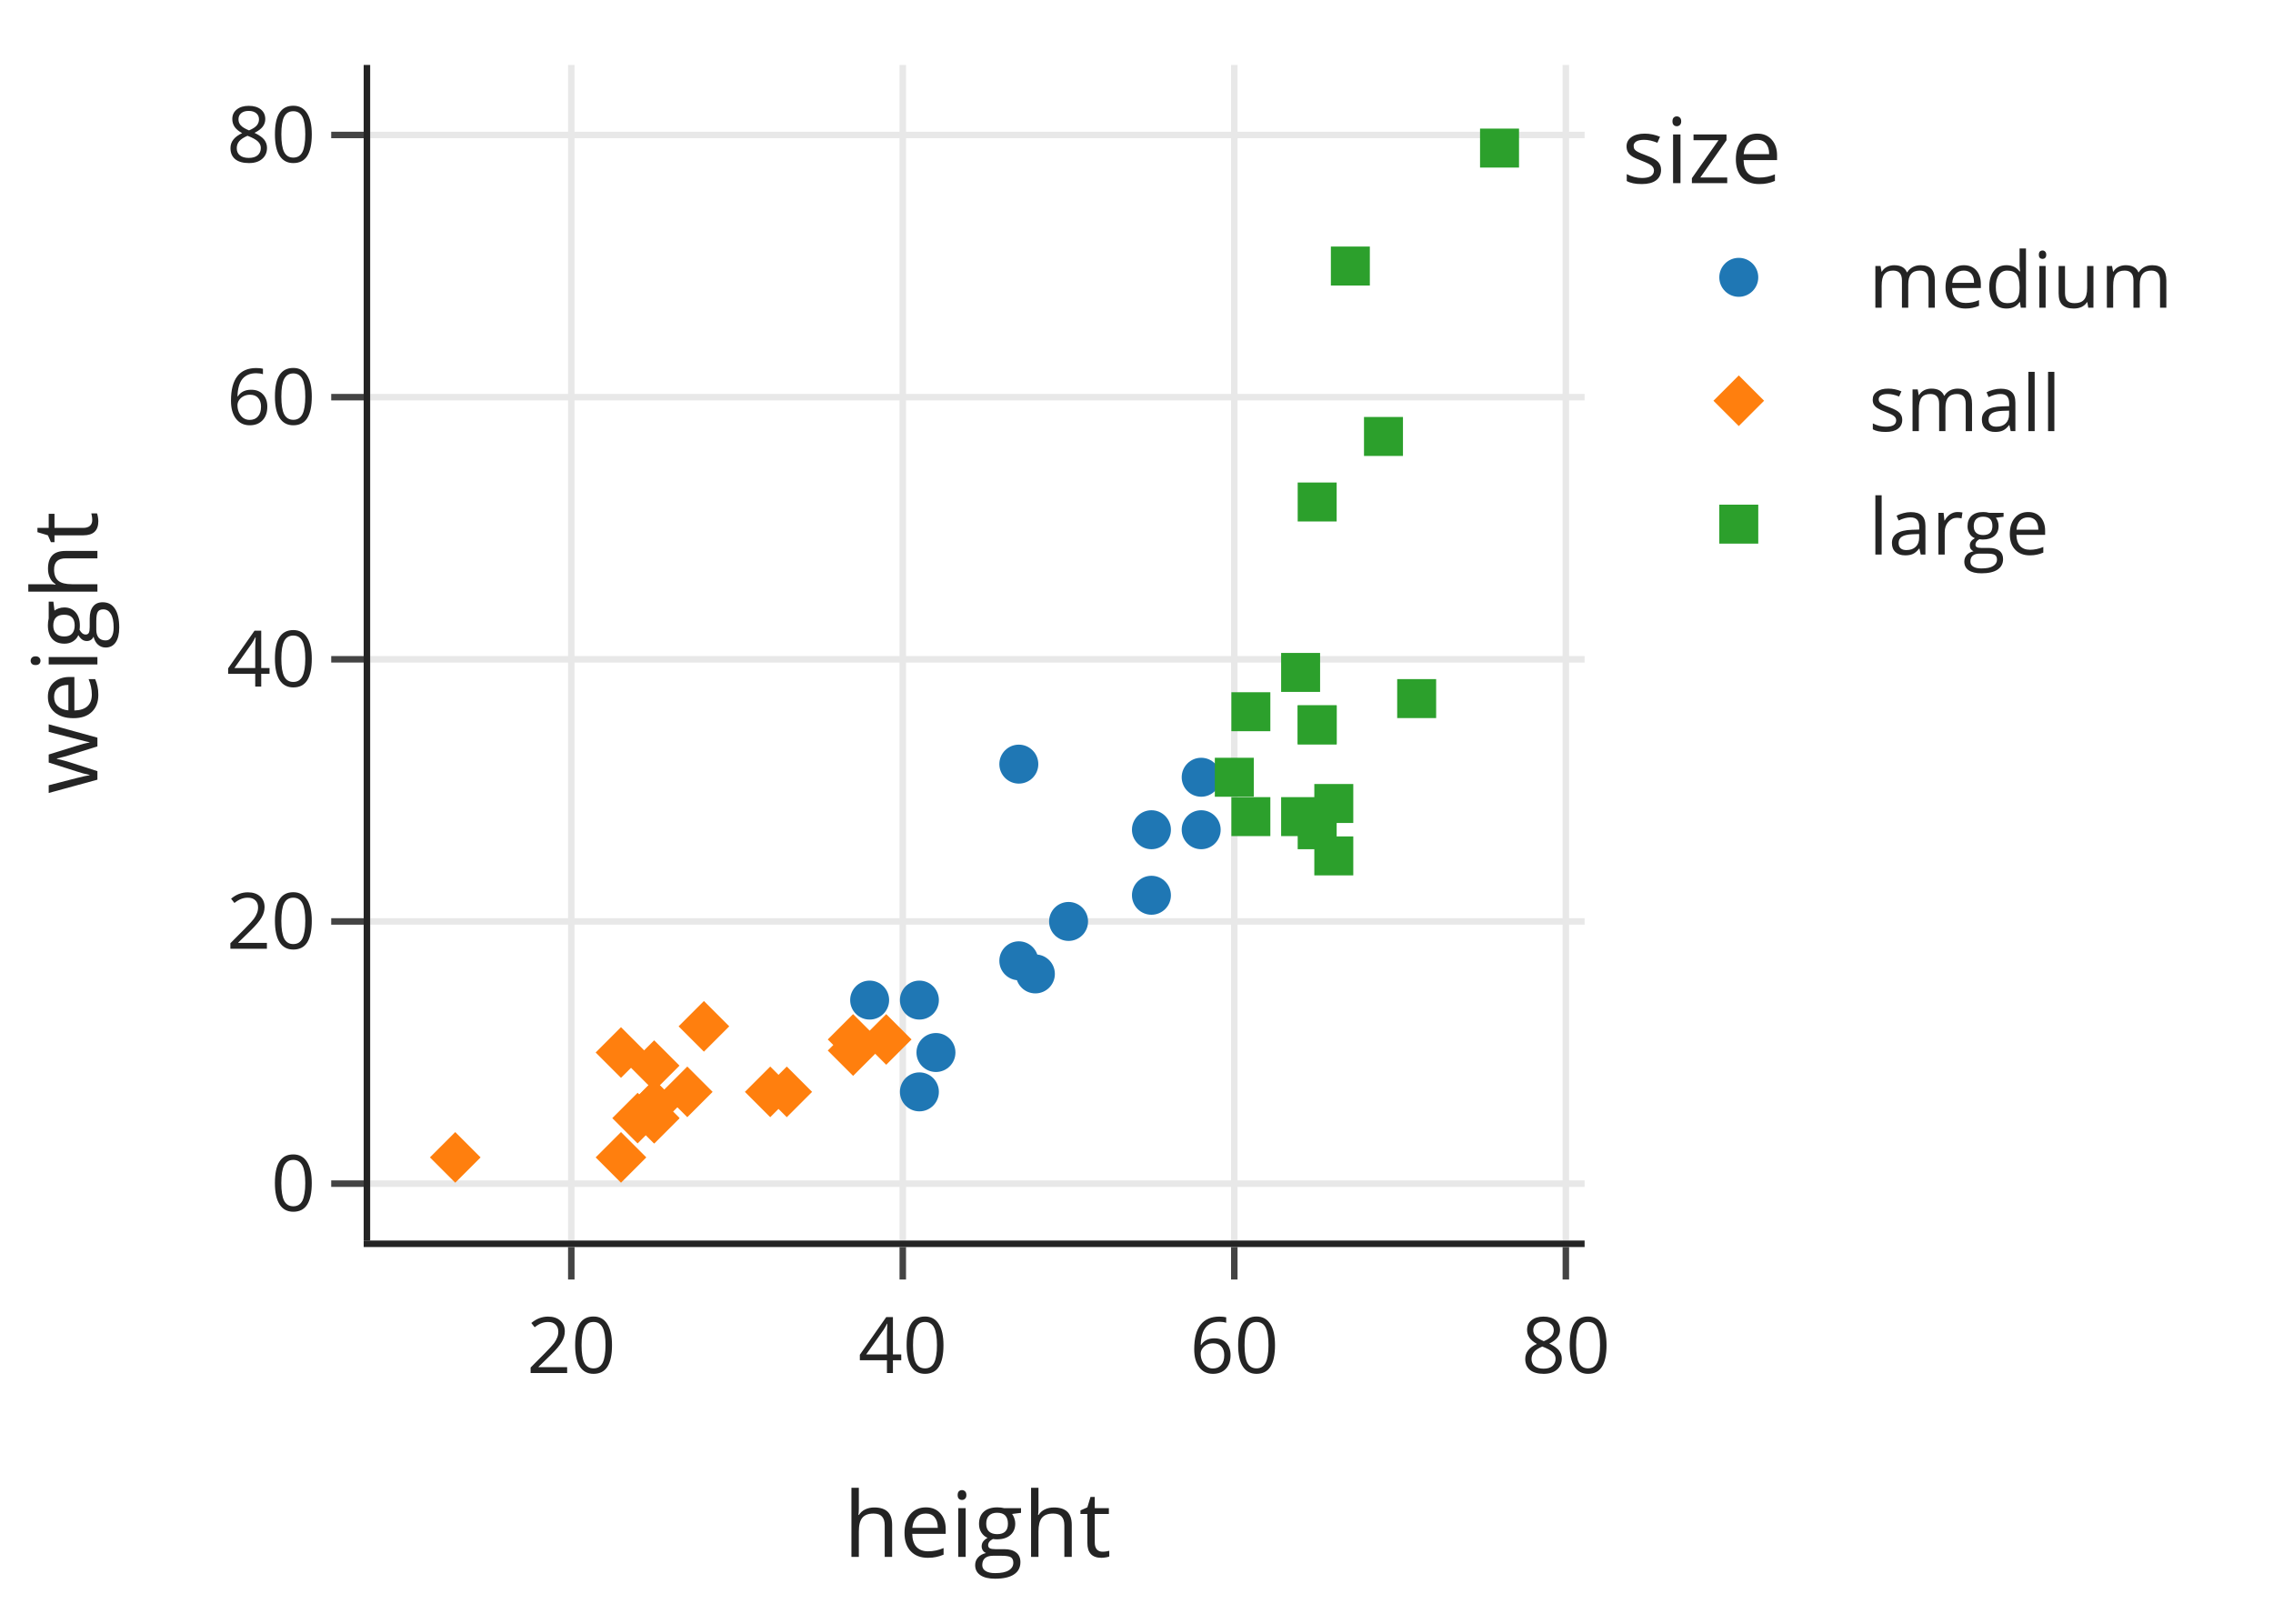
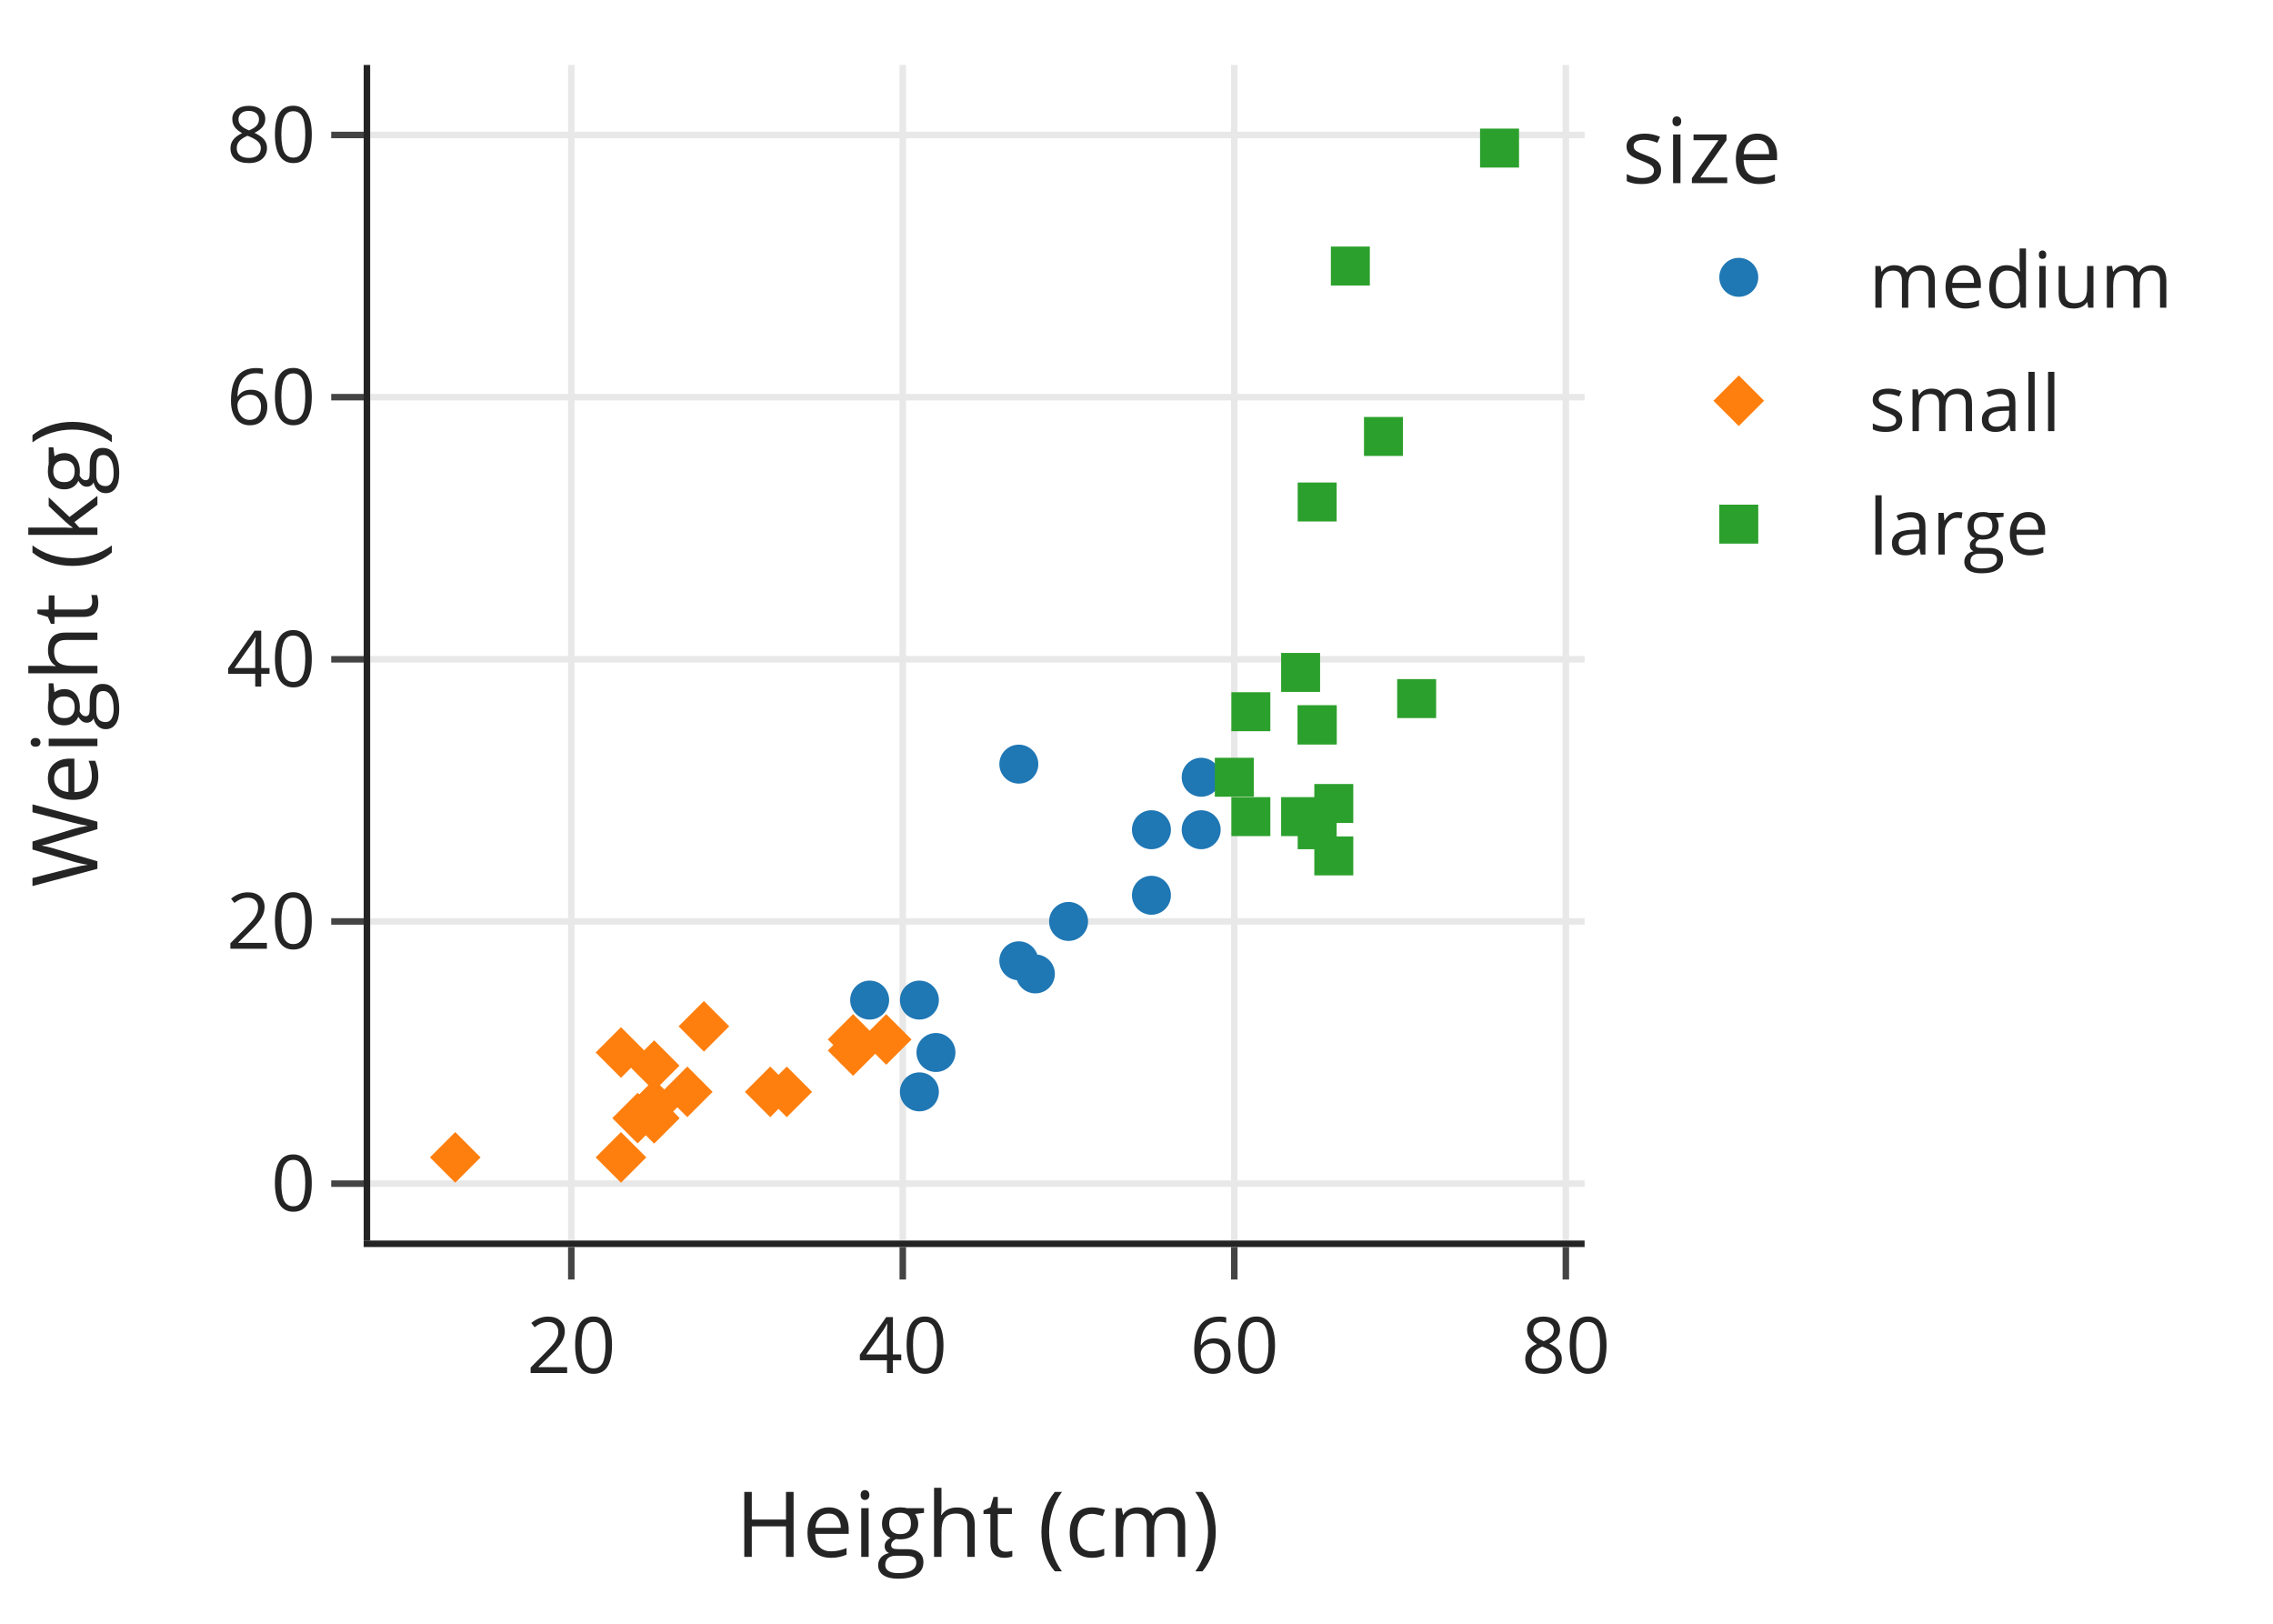
<svg xmlns="http://www.w3.org/2000/svg" class="main-svg" width="350" height="250" style="" viewBox="0 0 350 250">
  <rect x="0" y="0" width="350" height="250" style="fill: rgb(255, 255, 255); fill-opacity: 1;" />
-   <defs id="defs-374d1d">
+   <defs id="defs-5e9f3f">
    <g class="clips">
-       <clipPath id="clip374d1dxyplot" class="plotclip">
+       <clipPath id="clip5e9f3fxyplot" class="plotclip">
        <rect width="187" height="181" />
      </clipPath>
-       <clipPath class="axesclip" id="clip374d1dx">
+       <clipPath class="axesclip" id="clip5e9f3fx">
        <rect x="57" y="0" width="187" height="250" />
      </clipPath>
-       <clipPath class="axesclip" id="clip374d1dy">
+       <clipPath class="axesclip" id="clip5e9f3fy">
        <rect x="0" y="10" width="350" height="181" />
      </clipPath>
-       <clipPath class="axesclip" id="clip374d1dxy">
+       <clipPath class="axesclip" id="clip5e9f3fxy">
        <rect x="57" y="10" width="187" height="181" />
      </clipPath>
    </g>
    <g class="gradients" />
    <g class="patterns" />
  </defs>
  <g class="bglayer" />
  <g class="layer-below">
    <g class="imagelayer" />
    <g class="shapelayer" />
  </g>
  <g class="cartesianlayer">
    <g class="subplot xy">
      <g class="layer-subplot">
        <g class="shapelayer" />
        <g class="imagelayer" />
      </g>
      <g class="gridlayer">
        <g class="x">
          <path class="xgrid crisp" transform="translate(87.97,0)" d="M0,10v181" style="stroke: rgb(232, 232, 232); stroke-opacity: 1; stroke-width: 1px;" />
          <path class="xgrid crisp" transform="translate(139.01,0)" d="M0,10v181" style="stroke: rgb(232, 232, 232); stroke-opacity: 1; stroke-width: 1px;" />
          <path class="xgrid crisp" transform="translate(190.06,0)" d="M0,10v181" style="stroke: rgb(232, 232, 232); stroke-opacity: 1; stroke-width: 1px;" />
          <path class="xgrid crisp" transform="translate(241.11,0)" d="M0,10v181" style="stroke: rgb(232, 232, 232); stroke-opacity: 1; stroke-width: 1px;" />
        </g>
        <g class="y">
          <path class="ygrid crisp" transform="translate(0,182.24)" d="M57,0h187" style="stroke: rgb(232, 232, 232); stroke-opacity: 1; stroke-width: 1px;" />
          <path class="ygrid crisp" transform="translate(0,141.87)" d="M57,0h187" style="stroke: rgb(232, 232, 232); stroke-opacity: 1; stroke-width: 1px;" />
          <path class="ygrid crisp" transform="translate(0,101.51)" d="M57,0h187" style="stroke: rgb(232, 232, 232); stroke-opacity: 1; stroke-width: 1px;" />
          <path class="ygrid crisp" transform="translate(0,61.15)" d="M57,0h187" style="stroke: rgb(232, 232, 232); stroke-opacity: 1; stroke-width: 1px;" />
          <path class="ygrid crisp" transform="translate(0,20.78)" d="M57,0h187" style="stroke: rgb(232, 232, 232); stroke-opacity: 1; stroke-width: 1px;" />
        </g>
      </g>
      <g class="zerolinelayer" />
      <path class="xlines-below" />
      <path class="ylines-below" />
      <g class="overlines-below" />
      <g class="xaxislayer-below" />
      <g class="yaxislayer-below" />
      <g class="overaxes-below" />
-       <g class="plot" transform="translate(57,10)" clip-path="url(#clip374d1dxyplot)">
+       <g class="plot" transform="translate(57,10)" clip-path="url(#clip5e9f3fxyplot)">
        <g class="scatterlayer mlayer">
-           <g class="trace scatter trace519151" style="stroke-miterlimit: 2; opacity: 1;">
+           <g class="trace scatter trace6a6ac6" style="stroke-miterlimit: 2; opacity: 1;">
            <g class="fills" />
            <g class="errorbars" />
            <g class="lines" />
            <g class="points">
              <path class="point" transform="translate(102.43,139.95)" d="M3,0A3,3 0 1,1 0,-3A3,3 0 0,1 3,0Z" style="opacity: 1; stroke-width: 0px; fill: rgb(31, 119, 180); fill-opacity: 1;" />
              <path class="point" transform="translate(84.57,143.98)" d="M3,0A3,3 0 1,1 0,-3A3,3 0 0,1 3,0Z" style="opacity: 1; stroke-width: 0px; fill: rgb(31, 119, 180); fill-opacity: 1;" />
              <path class="point" transform="translate(120.3,127.84)" d="M3,0A3,3 0 1,1 0,-3A3,3 0 0,1 3,0Z" style="opacity: 1; stroke-width: 0px; fill: rgb(31, 119, 180); fill-opacity: 1;" />
              <path class="point" transform="translate(107.54,131.87)" d="M3,0A3,3 0 1,1 0,-3A3,3 0 0,1 3,0Z" style="opacity: 1; stroke-width: 0px; fill: rgb(31, 119, 180); fill-opacity: 1;" />
              <path class="point" transform="translate(127.96,109.67)" d="M3,0A3,3 0 1,1 0,-3A3,3 0 0,1 3,0Z" style="opacity: 1; stroke-width: 0px; fill: rgb(31, 119, 180); fill-opacity: 1;" />
              <path class="point" transform="translate(127.96,117.75)" d="M3,0A3,3 0 1,1 0,-3A3,3 0 0,1 3,0Z" style="opacity: 1; stroke-width: 0px; fill: rgb(31, 119, 180); fill-opacity: 1;" />
              <path class="point" transform="translate(84.57,158.11)" d="M3,0A3,3 0 1,1 0,-3A3,3 0 0,1 3,0Z" style="opacity: 1; stroke-width: 0px; fill: rgb(31, 119, 180); fill-opacity: 1;" />
              <path class="point" transform="translate(87.12,152.05)" d="M3,0A3,3 0 1,1 0,-3A3,3 0 0,1 3,0Z" style="opacity: 1; stroke-width: 0px; fill: rgb(31, 119, 180); fill-opacity: 1;" />
              <path class="point" transform="translate(76.91,143.98)" d="M3,0A3,3 0 1,1 0,-3A3,3 0 0,1 3,0Z" style="opacity: 1; stroke-width: 0px; fill: rgb(31, 119, 180); fill-opacity: 1;" />
              <path class="point" transform="translate(99.88,107.65)" d="M3,0A3,3 0 1,1 0,-3A3,3 0 0,1 3,0Z" style="opacity: 1; stroke-width: 0px; fill: rgb(31, 119, 180); fill-opacity: 1;" />
              <path class="point" transform="translate(99.88,137.93)" d="M3,0A3,3 0 1,1 0,-3A3,3 0 0,1 3,0Z" style="opacity: 1; stroke-width: 0px; fill: rgb(31, 119, 180); fill-opacity: 1;" />
              <path class="point" transform="translate(120.3,117.75)" d="M3,0A3,3 0 1,1 0,-3A3,3 0 0,1 3,0Z" style="opacity: 1; stroke-width: 0px; fill: rgb(31, 119, 180); fill-opacity: 1;" />
            </g>
            <g class="text" />
          </g>
-           <g class="trace scatter traced4d90a" style="stroke-miterlimit: 2; opacity: 1;">
+           <g class="trace scatter trace360907" style="stroke-miterlimit: 2; opacity: 1;">
            <g class="fills" />
            <g class="errorbars" />
            <g class="lines" />
            <g class="points">
              <path class="point" transform="translate(43.73,160.13)" d="M3.9,0L0,3.9L-3.9,0L0,-3.9Z" style="opacity: 1; stroke-width: 0px; fill: rgb(255, 127, 14); fill-opacity: 1;" />
              <path class="point" transform="translate(74.36,150.04)" d="M3.9,0L0,3.9L-3.9,0L0,-3.9Z" style="opacity: 1; stroke-width: 0px; fill: rgb(255, 127, 14); fill-opacity: 1;" />
              <path class="point" transform="translate(74.36,151.75)" d="M3.9,0L0,3.9L-3.9,0L0,-3.9Z" style="opacity: 1; stroke-width: 0px; fill: rgb(255, 127, 14); fill-opacity: 1;" />
              <path class="point" transform="translate(48.83,158.11)" d="M3.9,0L0,3.9L-3.9,0L0,-3.9Z" style="opacity: 1; stroke-width: 0px; fill: rgb(255, 127, 14); fill-opacity: 1;" />
              <path class="point" transform="translate(64.15,158.11)" d="M3.9,0L0,3.9L-3.9,0L0,-3.9Z" style="opacity: 1; stroke-width: 0px; fill: rgb(255, 127, 14); fill-opacity: 1;" />
              <path class="point" transform="translate(13.1,168.2)" d="M3.9,0L0,3.9L-3.9,0L0,-3.9Z" style="opacity: 1; stroke-width: 0px; fill: rgb(255, 127, 14); fill-opacity: 1;" />
              <path class="point" transform="translate(43.73,162.15)" d="M3.9,0L0,3.9L-3.9,0L0,-3.9Z" style="opacity: 1; stroke-width: 0px; fill: rgb(255, 127, 14); fill-opacity: 1;" />
              <path class="point" transform="translate(38.62,168.2)" d="M3.9,0L0,3.9L-3.9,0L0,-3.9Z" style="opacity: 1; stroke-width: 0px; fill: rgb(255, 127, 14); fill-opacity: 1;" />
              <path class="point" transform="translate(43.73,160.13)" d="M3.9,0L0,3.9L-3.9,0L0,-3.9Z" style="opacity: 1; stroke-width: 0px; fill: rgb(255, 127, 14); fill-opacity: 1;" />
              <path class="point" transform="translate(79.46,150.04)" d="M3.9,0L0,3.9L-3.9,0L0,-3.9Z" style="opacity: 1; stroke-width: 0px; fill: rgb(255, 127, 14); fill-opacity: 1;" />
              <path class="point" transform="translate(41.18,162.15)" d="M3.9,0L0,3.9L-3.9,0L0,-3.9Z" style="opacity: 1; stroke-width: 0px; fill: rgb(255, 127, 14); fill-opacity: 1;" />
              <path class="point" transform="translate(43.73,162.15)" d="M3.9,0L0,3.9L-3.9,0L0,-3.9Z" style="opacity: 1; stroke-width: 0px; fill: rgb(255, 127, 14); fill-opacity: 1;" />
              <path class="point" transform="translate(61.6,158.11)" d="M3.9,0L0,3.9L-3.9,0L0,-3.9Z" style="opacity: 1; stroke-width: 0px; fill: rgb(255, 127, 14); fill-opacity: 1;" />
              <path class="point" transform="translate(51.39,148.02)" d="M3.9,0L0,3.9L-3.9,0L0,-3.9Z" style="opacity: 1; stroke-width: 0px; fill: rgb(255, 127, 14); fill-opacity: 1;" />
              <path class="point" transform="translate(38.62,152.05)" d="M3.9,0L0,3.9L-3.9,0L0,-3.9Z" style="opacity: 1; stroke-width: 0px; fill: rgb(255, 127, 14); fill-opacity: 1;" />
              <path class="point" transform="translate(43.73,154.07)" d="M3.9,0L0,3.9L-3.9,0L0,-3.9Z" style="opacity: 1; stroke-width: 0px; fill: rgb(255, 127, 14); fill-opacity: 1;" />
            </g>
            <g class="text" />
          </g>
-           <g class="trace scatter trace94c838" style="stroke-miterlimit: 2; opacity: 1;">
+           <g class="trace scatter traceaf6f46" style="stroke-miterlimit: 2; opacity: 1;">
            <g class="fills" />
            <g class="errorbars" />
            <g class="lines" />
            <g class="points">
              <path class="point" transform="translate(135.61,115.73)" d="M3,3H-3V-3H3Z" style="opacity: 1; stroke-width: 0px; fill: rgb(44, 160, 44); fill-opacity: 1;" />
              <path class="point" transform="translate(145.82,117.75)" d="M3,3H-3V-3H3Z" style="opacity: 1; stroke-width: 0px; fill: rgb(44, 160, 44); fill-opacity: 1;" />
              <path class="point" transform="translate(148.38,113.71)" d="M3,3H-3V-3H3Z" style="opacity: 1; stroke-width: 0px; fill: rgb(44, 160, 44); fill-opacity: 1;" />
              <path class="point" transform="translate(133.06,109.67)" d="M3,3H-3V-3H3Z" style="opacity: 1; stroke-width: 0px; fill: rgb(44, 160, 44); fill-opacity: 1;" />
              <path class="point" transform="translate(143.27,115.73)" d="M3,3H-3V-3H3Z" style="opacity: 1; stroke-width: 0px; fill: rgb(44, 160, 44); fill-opacity: 1;" />
              <path class="point" transform="translate(145.82,101.6)" d="M3,3H-3V-3H3Z" style="opacity: 1; stroke-width: 0px; fill: rgb(44, 160, 44); fill-opacity: 1;" />
              <path class="point" transform="translate(148.38,121.78)" d="M3,3H-3V-3H3Z" style="opacity: 1; stroke-width: 0px; fill: rgb(44, 160, 44); fill-opacity: 1;" />
              <path class="point" transform="translate(156.03,57.2)" d="M3,3H-3V-3H3Z" style="opacity: 1; stroke-width: 0px; fill: rgb(44, 160, 44); fill-opacity: 1;" />
              <path class="point" transform="translate(145.82,101.6)" d="M3,3H-3V-3H3Z" style="opacity: 1; stroke-width: 0px; fill: rgb(44, 160, 44); fill-opacity: 1;" />
              <path class="point" transform="translate(161.14,97.56)" d="M3,3H-3V-3H3Z" style="opacity: 1; stroke-width: 0px; fill: rgb(44, 160, 44); fill-opacity: 1;" />
              <path class="point" transform="translate(135.61,99.58)" d="M3,3H-3V-3H3Z" style="opacity: 1; stroke-width: 0px; fill: rgb(44, 160, 44); fill-opacity: 1;" />
              <path class="point" transform="translate(143.27,93.53)" d="M3,3H-3V-3H3Z" style="opacity: 1; stroke-width: 0px; fill: rgb(44, 160, 44); fill-opacity: 1;" />
              <path class="point" transform="translate(145.82,67.29)" d="M3,3H-3V-3H3Z" style="opacity: 1; stroke-width: 0px; fill: rgb(44, 160, 44); fill-opacity: 1;" />
              <path class="point" transform="translate(173.9,12.8)" d="M3,3H-3V-3H3Z" style="opacity: 1; stroke-width: 0px; fill: rgb(44, 160, 44); fill-opacity: 1;" />
              <path class="point" transform="translate(150.93,30.96)" d="M3,3H-3V-3H3Z" style="opacity: 1; stroke-width: 0px; fill: rgb(44, 160, 44); fill-opacity: 1;" />
            </g>
            <g class="text" />
          </g>
        </g>
      </g>
      <g class="overplot" />
      <path class="xlines-above crisp" d="M56,191.5H244" style="fill: none; stroke-width: 1px; stroke: rgb(36, 36, 36); stroke-opacity: 1;" />
      <path class="ylines-above crisp" d="M56.5,10V191" style="fill: none; stroke-width: 1px; stroke: rgb(36, 36, 36); stroke-opacity: 1;" />
      <g class="overlines-above" />
      <g class="xaxislayer-above">
        <path class="xtick ticks crisp" d="M0,192v5" transform="translate(87.97,0)" style="stroke: rgb(68, 68, 68); stroke-opacity: 1; stroke-width: 1px;" />
        <path class="xtick ticks crisp" d="M0,192v5" transform="translate(139.01,0)" style="stroke: rgb(68, 68, 68); stroke-opacity: 1; stroke-width: 1px;" />
        <path class="xtick ticks crisp" d="M0,192v5" transform="translate(190.06,0)" style="stroke: rgb(68, 68, 68); stroke-opacity: 1; stroke-width: 1px;" />
        <path class="xtick ticks crisp" d="M0,192v5" transform="translate(241.11,0)" style="stroke: rgb(68, 68, 68); stroke-opacity: 1; stroke-width: 1px;" />
        <g class="xtick">
          <text text-anchor="middle" x="0" y="211.4" transform="translate(87.97,0)" style="font-family: 'Open Sans', verdana, arial, sans-serif; font-size: 12px; fill: rgb(36, 36, 36); fill-opacity: 1; white-space: pre; opacity: 1;">20</text>
        </g>
        <g class="xtick">
          <text text-anchor="middle" x="0" y="211.4" style="font-family: 'Open Sans', verdana, arial, sans-serif; font-size: 12px; fill: rgb(36, 36, 36); fill-opacity: 1; white-space: pre; opacity: 1;" transform="translate(139.01,0)">40</text>
        </g>
        <g class="xtick">
          <text text-anchor="middle" x="0" y="211.4" style="font-family: 'Open Sans', verdana, arial, sans-serif; font-size: 12px; fill: rgb(36, 36, 36); fill-opacity: 1; white-space: pre; opacity: 1;" transform="translate(190.06,0)">60</text>
        </g>
        <g class="xtick">
          <text text-anchor="middle" x="0" y="211.4" style="font-family: 'Open Sans', verdana, arial, sans-serif; font-size: 12px; fill: rgb(36, 36, 36); fill-opacity: 1; white-space: pre; opacity: 1;" transform="translate(241.11,0)">80</text>
        </g>
      </g>
      <g class="yaxislayer-above">
        <path class="ytick ticks crisp" d="M56,0h-5" transform="translate(0,182.24)" style="stroke: rgb(68, 68, 68); stroke-opacity: 1; stroke-width: 1px;" />
        <path class="ytick ticks crisp" d="M56,0h-5" transform="translate(0,141.87)" style="stroke: rgb(68, 68, 68); stroke-opacity: 1; stroke-width: 1px;" />
        <path class="ytick ticks crisp" d="M56,0h-5" transform="translate(0,101.51)" style="stroke: rgb(68, 68, 68); stroke-opacity: 1; stroke-width: 1px;" />
        <path class="ytick ticks crisp" d="M56,0h-5" transform="translate(0,61.15)" style="stroke: rgb(68, 68, 68); stroke-opacity: 1; stroke-width: 1px;" />
        <path class="ytick ticks crisp" d="M56,0h-5" transform="translate(0,20.78)" style="stroke: rgb(68, 68, 68); stroke-opacity: 1; stroke-width: 1px;" />
        <g class="ytick">
          <text text-anchor="end" x="48.6" y="4.2" transform="translate(0,182.24)" style="font-family: 'Open Sans', verdana, arial, sans-serif; font-size: 12px; fill: rgb(36, 36, 36); fill-opacity: 1; white-space: pre; opacity: 1;">0</text>
        </g>
        <g class="ytick">
          <text text-anchor="end" x="48.6" y="4.2" style="font-family: 'Open Sans', verdana, arial, sans-serif; font-size: 12px; fill: rgb(36, 36, 36); fill-opacity: 1; white-space: pre; opacity: 1;" transform="translate(0,141.87)">20</text>
        </g>
        <g class="ytick">
          <text text-anchor="end" x="48.6" y="4.2" style="font-family: 'Open Sans', verdana, arial, sans-serif; font-size: 12px; fill: rgb(36, 36, 36); fill-opacity: 1; white-space: pre; opacity: 1;" transform="translate(0,101.51)">40</text>
        </g>
        <g class="ytick">
          <text text-anchor="end" x="48.6" y="4.2" style="font-family: 'Open Sans', verdana, arial, sans-serif; font-size: 12px; fill: rgb(36, 36, 36); fill-opacity: 1; white-space: pre; opacity: 1;" transform="translate(0,61.15)">60</text>
        </g>
        <g class="ytick">
          <text text-anchor="end" x="48.6" y="4.2" style="font-family: 'Open Sans', verdana, arial, sans-serif; font-size: 12px; fill: rgb(36, 36, 36); fill-opacity: 1; white-space: pre; opacity: 1;" transform="translate(0,20.78)">80</text>
        </g>
      </g>
      <g class="overaxes-above" />
    </g>
  </g>
  <g class="polarlayer" />
  <g class="smithlayer" />
  <g class="ternarylayer" />
  <g class="geolayer" />
  <g class="funnelarealayer" />
  <g class="pielayer" />
  <g class="iciclelayer" />
  <g class="treemaplayer" />
  <g class="sunburstlayer" />
  <g class="glimages" />
-   <defs id="topdefs-374d1d">
+   <defs id="topdefs-5e9f3f">
    <g class="clips" />
-     <clipPath id="legend374d1d">
+     <clipPath id="legend5e9f3f">
      <rect width="92" height="86" x="0" y="0" />
    </clipPath>
  </defs>
  <g class="layer-above">
    <g class="imagelayer" />
    <g class="shapelayer" />
  </g>
  <g class="infolayer">
    <g class="legend" pointer-events="all" transform="translate(247.74,10)">
-       <rect class="bg" shape-rendering="crispEdges" width="92" height="86" x="0" y="0" style="stroke: rgb(68, 68, 68); stroke-opacity: 1; fill: rgb(255, 255, 255); fill-opacity: 1; stroke-width: 0px;" />
-       <g class="scrollbox" transform="" clip-path="url(#legend374d1d)">
+       <rect class="bg" shape-rendering="crispEdges" style="stroke: rgb(68, 68, 68); stroke-opacity: 1; fill: rgb(255, 255, 255); fill-opacity: 1; stroke-width: 0px;" width="92" height="86" x="0" y="0" />
+       <g class="scrollbox" transform="" clip-path="url(#legend5e9f3f)">
        <text class="legendtitletext" text-anchor="start" x="2" y="18.2" style="font-family: 'Open Sans', verdana, arial, sans-serif; font-size: 14px; fill: rgb(36, 36, 36); fill-opacity: 1; white-space: pre;">size</text>
        <g class="groups" transform="">
          <g class="traces" transform="translate(0,32.7)" style="opacity: 1;">
            <text class="legendtext" text-anchor="start" x="40" y="4.68" style="font-family: 'Open Sans', verdana, arial, sans-serif; font-size: 12px; fill: rgb(36, 36, 36); fill-opacity: 1; white-space: pre;">medium</text>
            <g class="layers" style="opacity: 1;">
              <g class="legendfill" />
              <g class="legendlines" />
              <g class="legendsymbols">
                <g class="legendpoints">
                  <path class="scatterpts" transform="translate(20,0)" d="M3,0A3,3 0 1,1 0,-3A3,3 0 0,1 3,0Z" style="opacity: 1; stroke-width: 0px; fill: rgb(31, 119, 180); fill-opacity: 1;" />
                </g>
              </g>
            </g>
            <rect class="legendtoggle" x="0" y="-9.5" width="86.812" height="19" style="fill: rgb(0, 0, 0); fill-opacity: 0;" />
          </g>
        </g>
        <g class="groups" transform="">
          <g class="traces" transform="translate(0,51.7)" style="opacity: 1;">
            <text class="legendtext" text-anchor="start" x="40" y="4.68" style="font-family: 'Open Sans', verdana, arial, sans-serif; font-size: 12px; fill: rgb(36, 36, 36); fill-opacity: 1; white-space: pre;">small</text>
            <g class="layers" style="opacity: 1;">
              <g class="legendfill" />
              <g class="legendlines" />
              <g class="legendsymbols">
                <g class="legendpoints">
                  <path class="scatterpts" transform="translate(20,0)" d="M3.9,0L0,3.9L-3.9,0L0,-3.9Z" style="opacity: 1; stroke-width: 0px; fill: rgb(255, 127, 14); fill-opacity: 1;" />
                </g>
              </g>
            </g>
            <rect class="legendtoggle" x="0" y="-9.5" width="86.812" height="19" style="fill: rgb(0, 0, 0); fill-opacity: 0;" />
          </g>
        </g>
        <g class="groups" transform="">
          <g class="traces" transform="translate(0,70.7)" style="opacity: 1;">
            <text class="legendtext" text-anchor="start" x="40" y="4.68" style="font-family: 'Open Sans', verdana, arial, sans-serif; font-size: 12px; fill: rgb(36, 36, 36); fill-opacity: 1; white-space: pre;">large</text>
            <g class="layers" style="opacity: 1;">
              <g class="legendfill" />
              <g class="legendlines" />
              <g class="legendsymbols">
                <g class="legendpoints">
                  <path class="scatterpts" transform="translate(20,0)" d="M3,3H-3V-3H3Z" style="opacity: 1; stroke-width: 0px; fill: rgb(44, 160, 44); fill-opacity: 1;" />
                </g>
              </g>
            </g>
            <rect class="legendtoggle" x="0" y="-9.5" width="86.812" height="19" style="fill: rgb(0, 0, 0); fill-opacity: 0;" />
          </g>
        </g>
      </g>
-       <rect class="scrollbar" rx="20" ry="3" width="0" height="0" x="0" y="0" style="fill: rgb(128, 139, 164); fill-opacity: 1;" />
+       <rect class="scrollbar" rx="20" ry="3" width="0" height="0" style="fill: rgb(128, 139, 164); fill-opacity: 1;" x="0" y="0" />
    </g>
    <g class="g-gtitle" />
    <g class="g-xtitle">
-       <text class="xtitle" x="150.5" y="239.706" text-anchor="middle" style="font-family: 'Open Sans', verdana, arial, sans-serif; font-size: 14px; fill: rgb(36, 36, 36); opacity: 1; font-weight: normal; white-space: pre;">height</text>
+       <text class="xtitle" x="150.5" y="239.706" text-anchor="middle" style="font-family: 'Open Sans', verdana, arial, sans-serif; font-size: 14px; fill: rgb(36, 36, 36); opacity: 1; font-weight: normal; white-space: pre;">Height (cm)</text>
    </g>
    <g class="g-ytitle" transform="translate(4.924805,0)">
-       <text class="ytitle" transform="rotate(-90,10.075,100.5)" x="10.075" y="100.5" text-anchor="middle" style="font-family: 'Open Sans', verdana, arial, sans-serif; font-size: 14px; fill: rgb(36, 36, 36); opacity: 1; font-weight: normal; white-space: pre;">weight</text>
+       <text class="ytitle" transform="rotate(-90,10.075,100.5)" x="10.075" y="100.5" text-anchor="middle" style="font-family: 'Open Sans', verdana, arial, sans-serif; font-size: 14px; fill: rgb(36, 36, 36); opacity: 1; font-weight: normal; white-space: pre;">Weight (kg)</text>
    </g>
  </g>
</svg>
